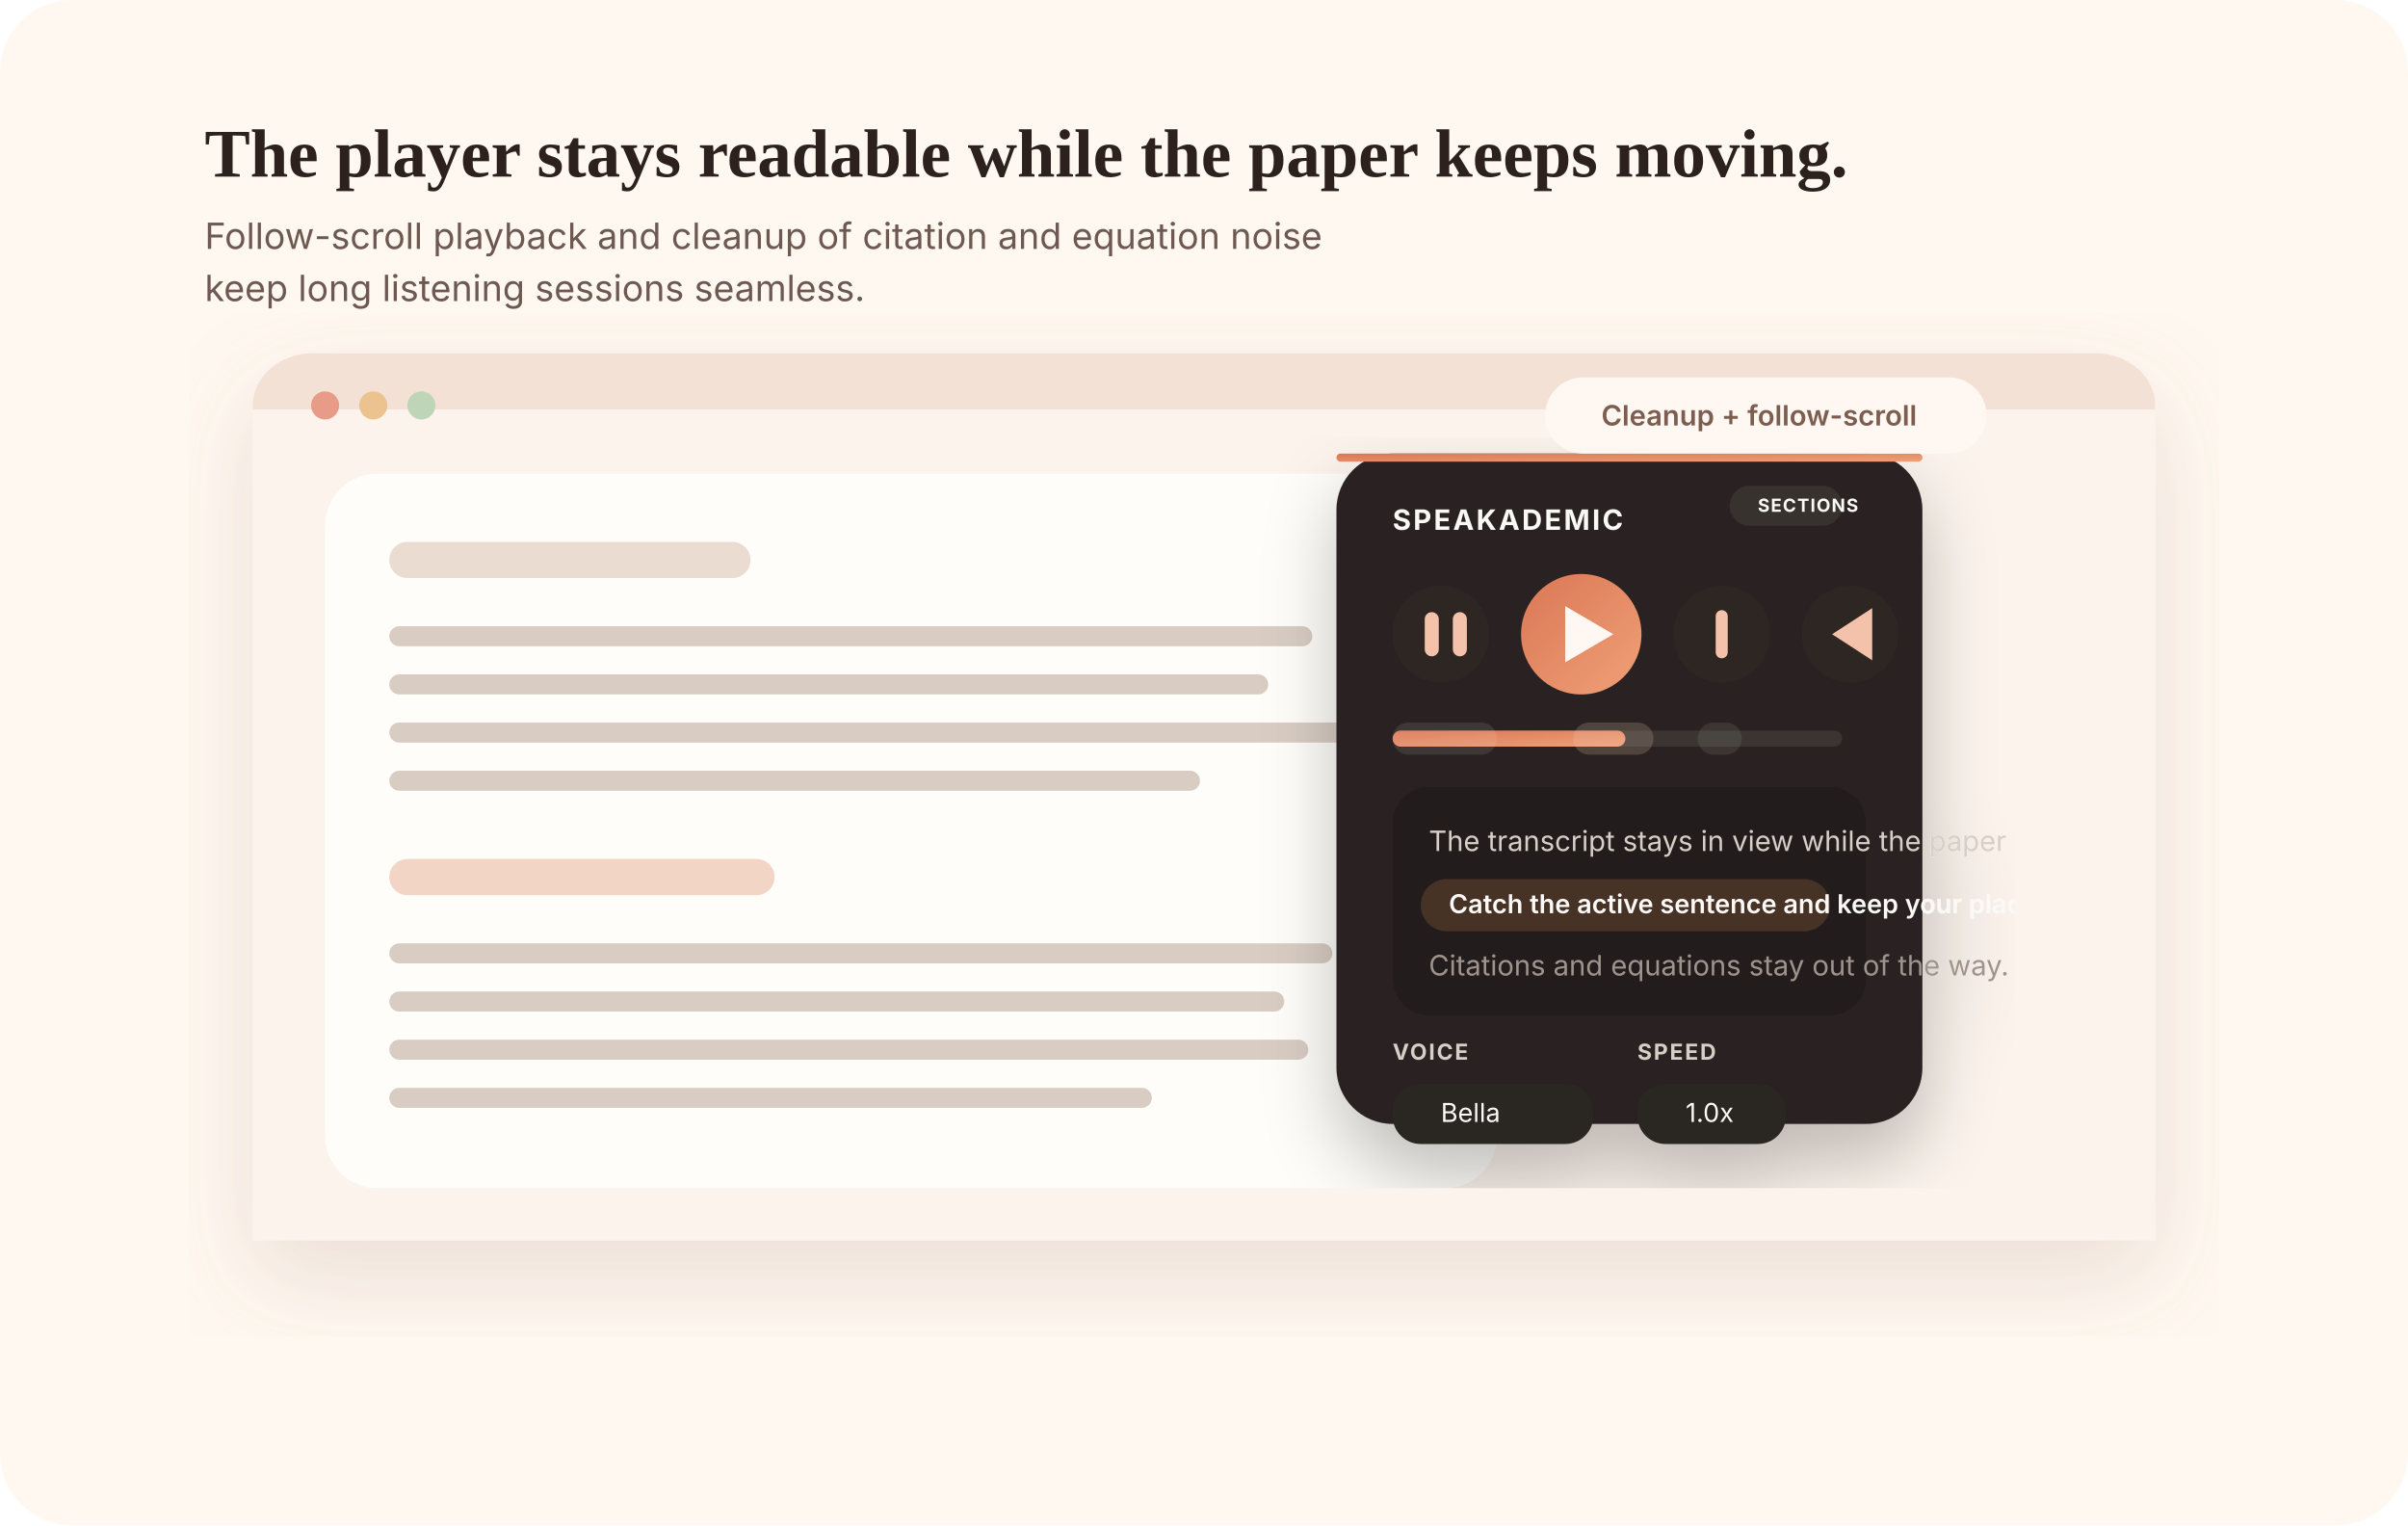
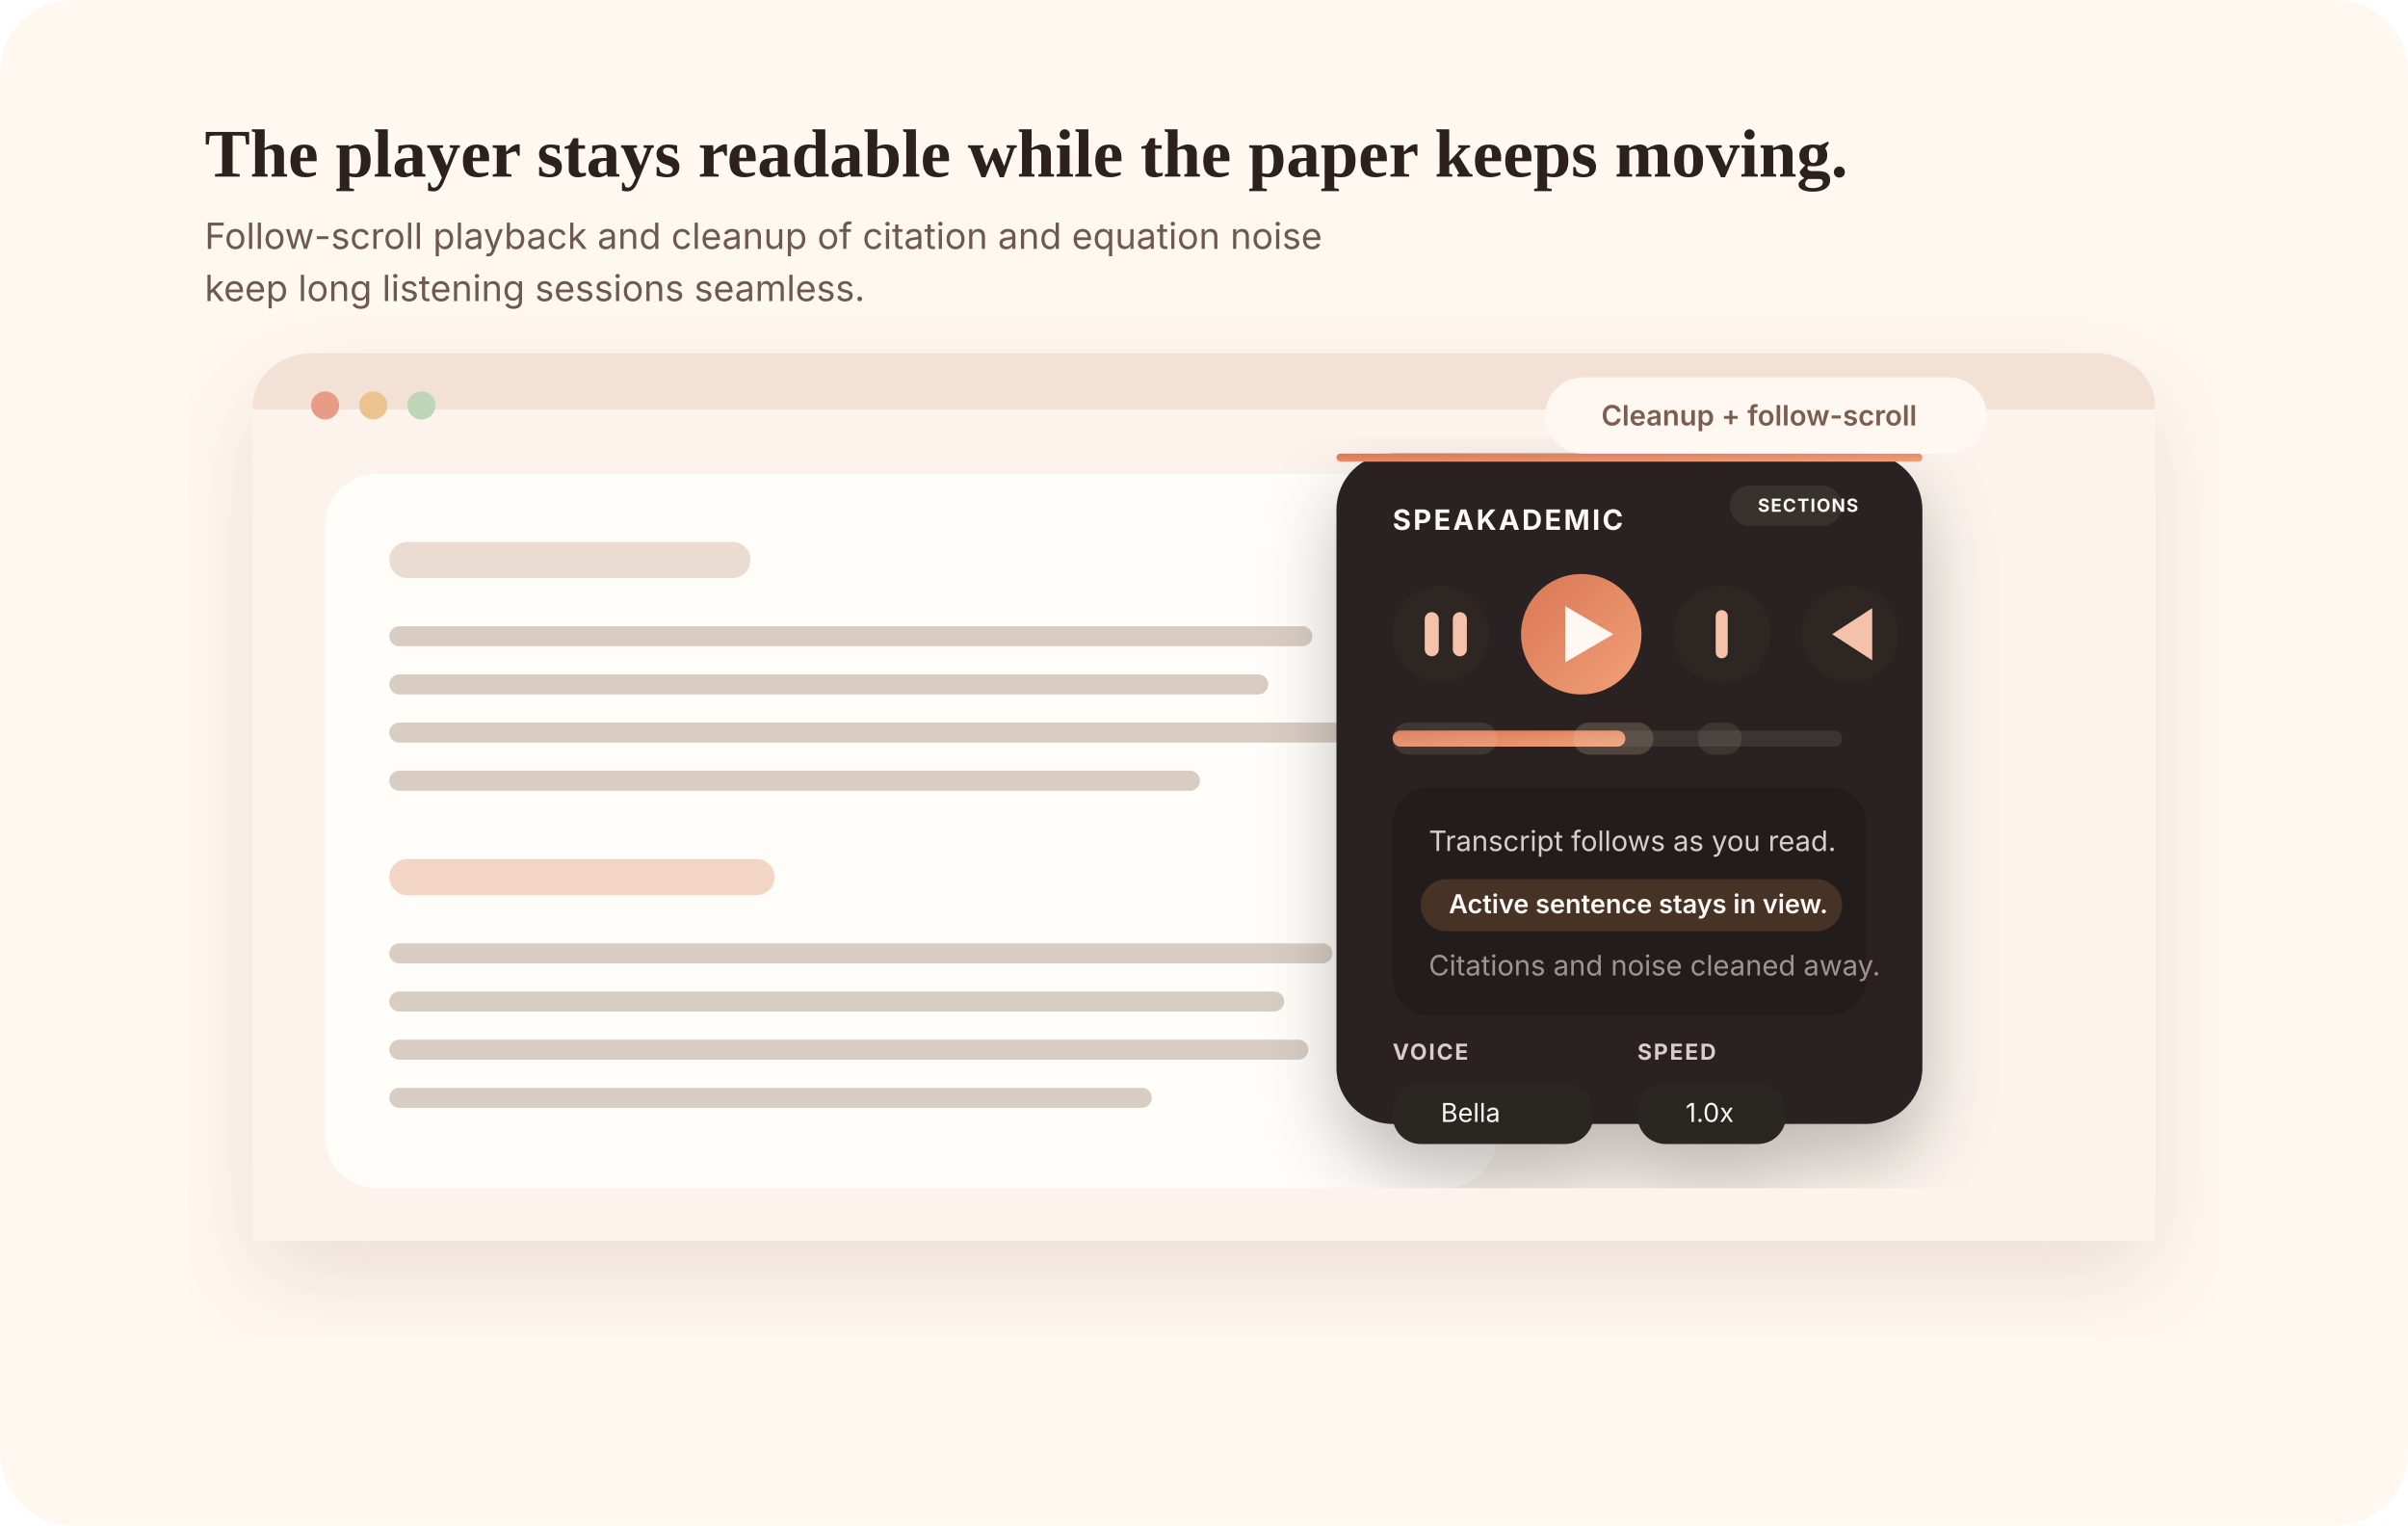
<svg xmlns="http://www.w3.org/2000/svg" width="1200" height="760" viewBox="0 0 1200 760" fill="none">
  <defs>
    <linearGradient id="bg" x1="90" y1="20" x2="1110" y2="730">
      <stop offset="0" stop-color="#FFF8F1" />
      <stop offset="1" stop-color="#F3D7C9" />
    </linearGradient>
    <linearGradient id="accent" x1="0" y1="0" x2="1" y2="1">
      <stop offset="0" stop-color="#DA7756" />
      <stop offset="1" stop-color="#F0A077" />
    </linearGradient>
    <linearGradient id="panel" x1="650" y1="214" x2="1008" y2="584">
      <stop offset="0" stop-color="#2B2421" />
      <stop offset="1" stop-color="#171311" />
    </linearGradient>
    <filter id="sceneShadow" x="94" y="138" width="1012" height="528" filterUnits="userSpaceOnUse" color-interpolation-filters="sRGB">
      <feDropShadow dx="0" dy="18" stdDeviation="24" flood-color="#946857" flood-opacity="0.18" />
    </filter>
    <filter id="panelShadow" x="622" y="200" width="382" height="392" filterUnits="userSpaceOnUse" color-interpolation-filters="sRGB">
      <feDropShadow dx="0" dy="18" stdDeviation="18" flood-color="#0D0908" flood-opacity="0.24" />
    </filter>
  </defs>
  <rect width="1200" height="760" rx="36" fill="url(#bg)" />
  <text x="102" y="88" fill="#2C211D" font-family="Georgia, 'Times New Roman', serif" font-size="34" font-weight="700">
    The player stays readable while the paper keeps moving.
  </text>
  <text x="102" y="124" fill="#6D5951" font-family="system-ui, -apple-system, BlinkMacSystemFont, sans-serif" font-size="18">
    Follow-scroll playback and cleanup of citation and equation noise
  </text>
  <text x="102" y="150" fill="#6D5951" font-family="system-ui, -apple-system, BlinkMacSystemFont, sans-serif" font-size="18">
    keep long listening sessions seamless.
  </text>
  <g filter="url(#sceneShadow)">
    <rect x="126" y="176" width="948" height="442" rx="30" fill="#FBF3EC" />
    <rect x="126" y="176" width="948" height="52" rx="30" fill="#F2E1D4" />
    <rect x="126" y="204" width="948" height="414" fill="#FBF3EC" />
    <circle cx="162" cy="202" r="7" fill="#E89C87" />
    <circle cx="186" cy="202" r="7" fill="#ECC28E" />
    <circle cx="210" cy="202" r="7" fill="#BED6B7" />
    <rect x="162" y="236" width="584" height="356" rx="26" fill="#FFFDF9" />
    <rect x="194" y="270" width="180" height="18" rx="9" fill="#EADCD1" />
    <rect x="194" y="312" width="460" height="10" rx="5" fill="#D8CCC3" />
    <rect x="194" y="336" width="438" height="10" rx="5" fill="#D8CCC3" />
    <rect x="194" y="360" width="476" height="10" rx="5" fill="#D8CCC3" />
    <rect x="194" y="384" width="404" height="10" rx="5" fill="#D8CCC3" />
    <rect x="194" y="428" width="192" height="18" rx="9" fill="#F2D5C5" />
    <rect x="194" y="470" width="470" height="10" rx="5" fill="#D8CCC3" />
    <rect x="194" y="494" width="446" height="10" rx="5" fill="#D8CCC3" />
    <rect x="194" y="518" width="458" height="10" rx="5" fill="#D8CCC3" />
    <rect x="194" y="542" width="380" height="10" rx="5" fill="#D8CCC3" />
  </g>
  <g filter="url(#panelShadow)">
    <rect x="666" y="226" width="292" height="334" rx="28" fill="url(#panel)" />
    <rect x="666" y="226" width="292" height="4" rx="2" fill="url(#accent)" />
    <text x="694" y="264" fill="#FAF9F6" font-family="system-ui, -apple-system, BlinkMacSystemFont, sans-serif" font-size="14" font-weight="700" letter-spacing="0.08em">
      SPEAKADEMIC
    </text>
    <rect x="862" y="242" width="56" height="20" rx="10" fill="rgba(250,249,246,0.06)" />
    <text x="876" y="255" fill="#FAF9F6" font-family="system-ui, -apple-system, BlinkMacSystemFont, sans-serif" font-size="9" font-weight="700" letter-spacing="0.06em">
      SECTIONS
    </text>
    <rect x="694" y="292" width="48" height="48" rx="24" fill="#2D2724" />
    <rect x="758" y="286" width="60" height="60" rx="30" fill="url(#accent)" />
    <rect x="834" y="292" width="48" height="48" rx="24" fill="#2D2724" />
    <rect x="898" y="292" width="48" height="48" rx="24" fill="#2D2724" />
    <rect x="710" y="305" width="7" height="22" rx="3.5" fill="#F4C2AA" />
    <rect x="724" y="305" width="7" height="22" rx="3.5" fill="#F4C2AA" />
    <polygon points="780,302 780,330 804,316" fill="#FFF7F2" />
    <rect x="855" y="304" width="6" height="24" rx="3" fill="#F4C2AA" />
    <polygon points="913,316 933,303 933,329" fill="#F4C2AA" />
    <rect x="694" y="364" width="224" height="8" rx="4" fill="#3A3431" />
    <rect x="694" y="364" width="116" height="8" rx="4" fill="url(#accent)" />
    <rect x="694" y="360" width="52" height="16" rx="8" fill="#FFF9F2" opacity="0.09" />
    <rect x="784" y="360" width="40" height="16" rx="8" fill="#F2D4C4" opacity="0.18" />
    <rect x="846" y="360" width="22" height="16" rx="8" fill="#FFF9F2" opacity="0.08" />
    <rect x="694" y="392" width="236" height="114" rx="18" fill="#231F1D" />
    <text x="712" y="424" fill="#D8CEC8" font-family="system-ui, -apple-system, BlinkMacSystemFont, sans-serif" font-size="14">
-       The transcript stays in view while the paper moves.
+       Transcript follows as you read.
    </text>
-     <rect x="708" y="438" width="204" height="26" rx="13" fill="rgba(218,119,86,0.20)" />
+     <rect x="708" y="438" width="210" height="26" rx="13" fill="rgba(218,119,86,0.20)" />
    <text x="722" y="455" fill="#FAF9F6" font-family="system-ui, -apple-system, BlinkMacSystemFont, sans-serif" font-size="13" font-weight="600">
-       Catch the active sentence and keep your place.
+       Active sentence stays in view.
    </text>
    <text x="712" y="486" fill="#9F948D" font-family="system-ui, -apple-system, BlinkMacSystemFont, sans-serif" font-size="14">
-       Citations and equations stay out of the way.
+       Citations and noise cleaned away.
    </text>
    <text x="694" y="528" fill="#D7CEC8" font-family="system-ui, -apple-system, BlinkMacSystemFont, sans-serif" font-size="11" font-weight="700" letter-spacing="0.08em">
      VOICE
    </text>
    <text x="816" y="528" fill="#D7CEC8" font-family="system-ui, -apple-system, BlinkMacSystemFont, sans-serif" font-size="11" font-weight="700" letter-spacing="0.08em">
      SPEED
    </text>
    <rect x="694" y="540" width="100" height="30" rx="14" fill="#2A2522" />
    <rect x="816" y="540" width="74" height="30" rx="14" fill="#2A2522" />
    <text x="718" y="559" fill="#FAF9F6" font-family="system-ui, -apple-system, BlinkMacSystemFont, sans-serif" font-size="13">
      Bella
    </text>
    <text x="840" y="559" fill="#FAF9F6" font-family="system-ui, -apple-system, BlinkMacSystemFont, sans-serif" font-size="13">
      1.0x
    </text>
  </g>
  <rect x="770" y="188" width="220" height="38" rx="19" fill="#FFF8F2" />
  <text x="798" y="212" fill="#7C5D50" font-family="system-ui, -apple-system, BlinkMacSystemFont, sans-serif" font-size="14" font-weight="600">
    Cleanup + follow-scroll
  </text>
</svg>
